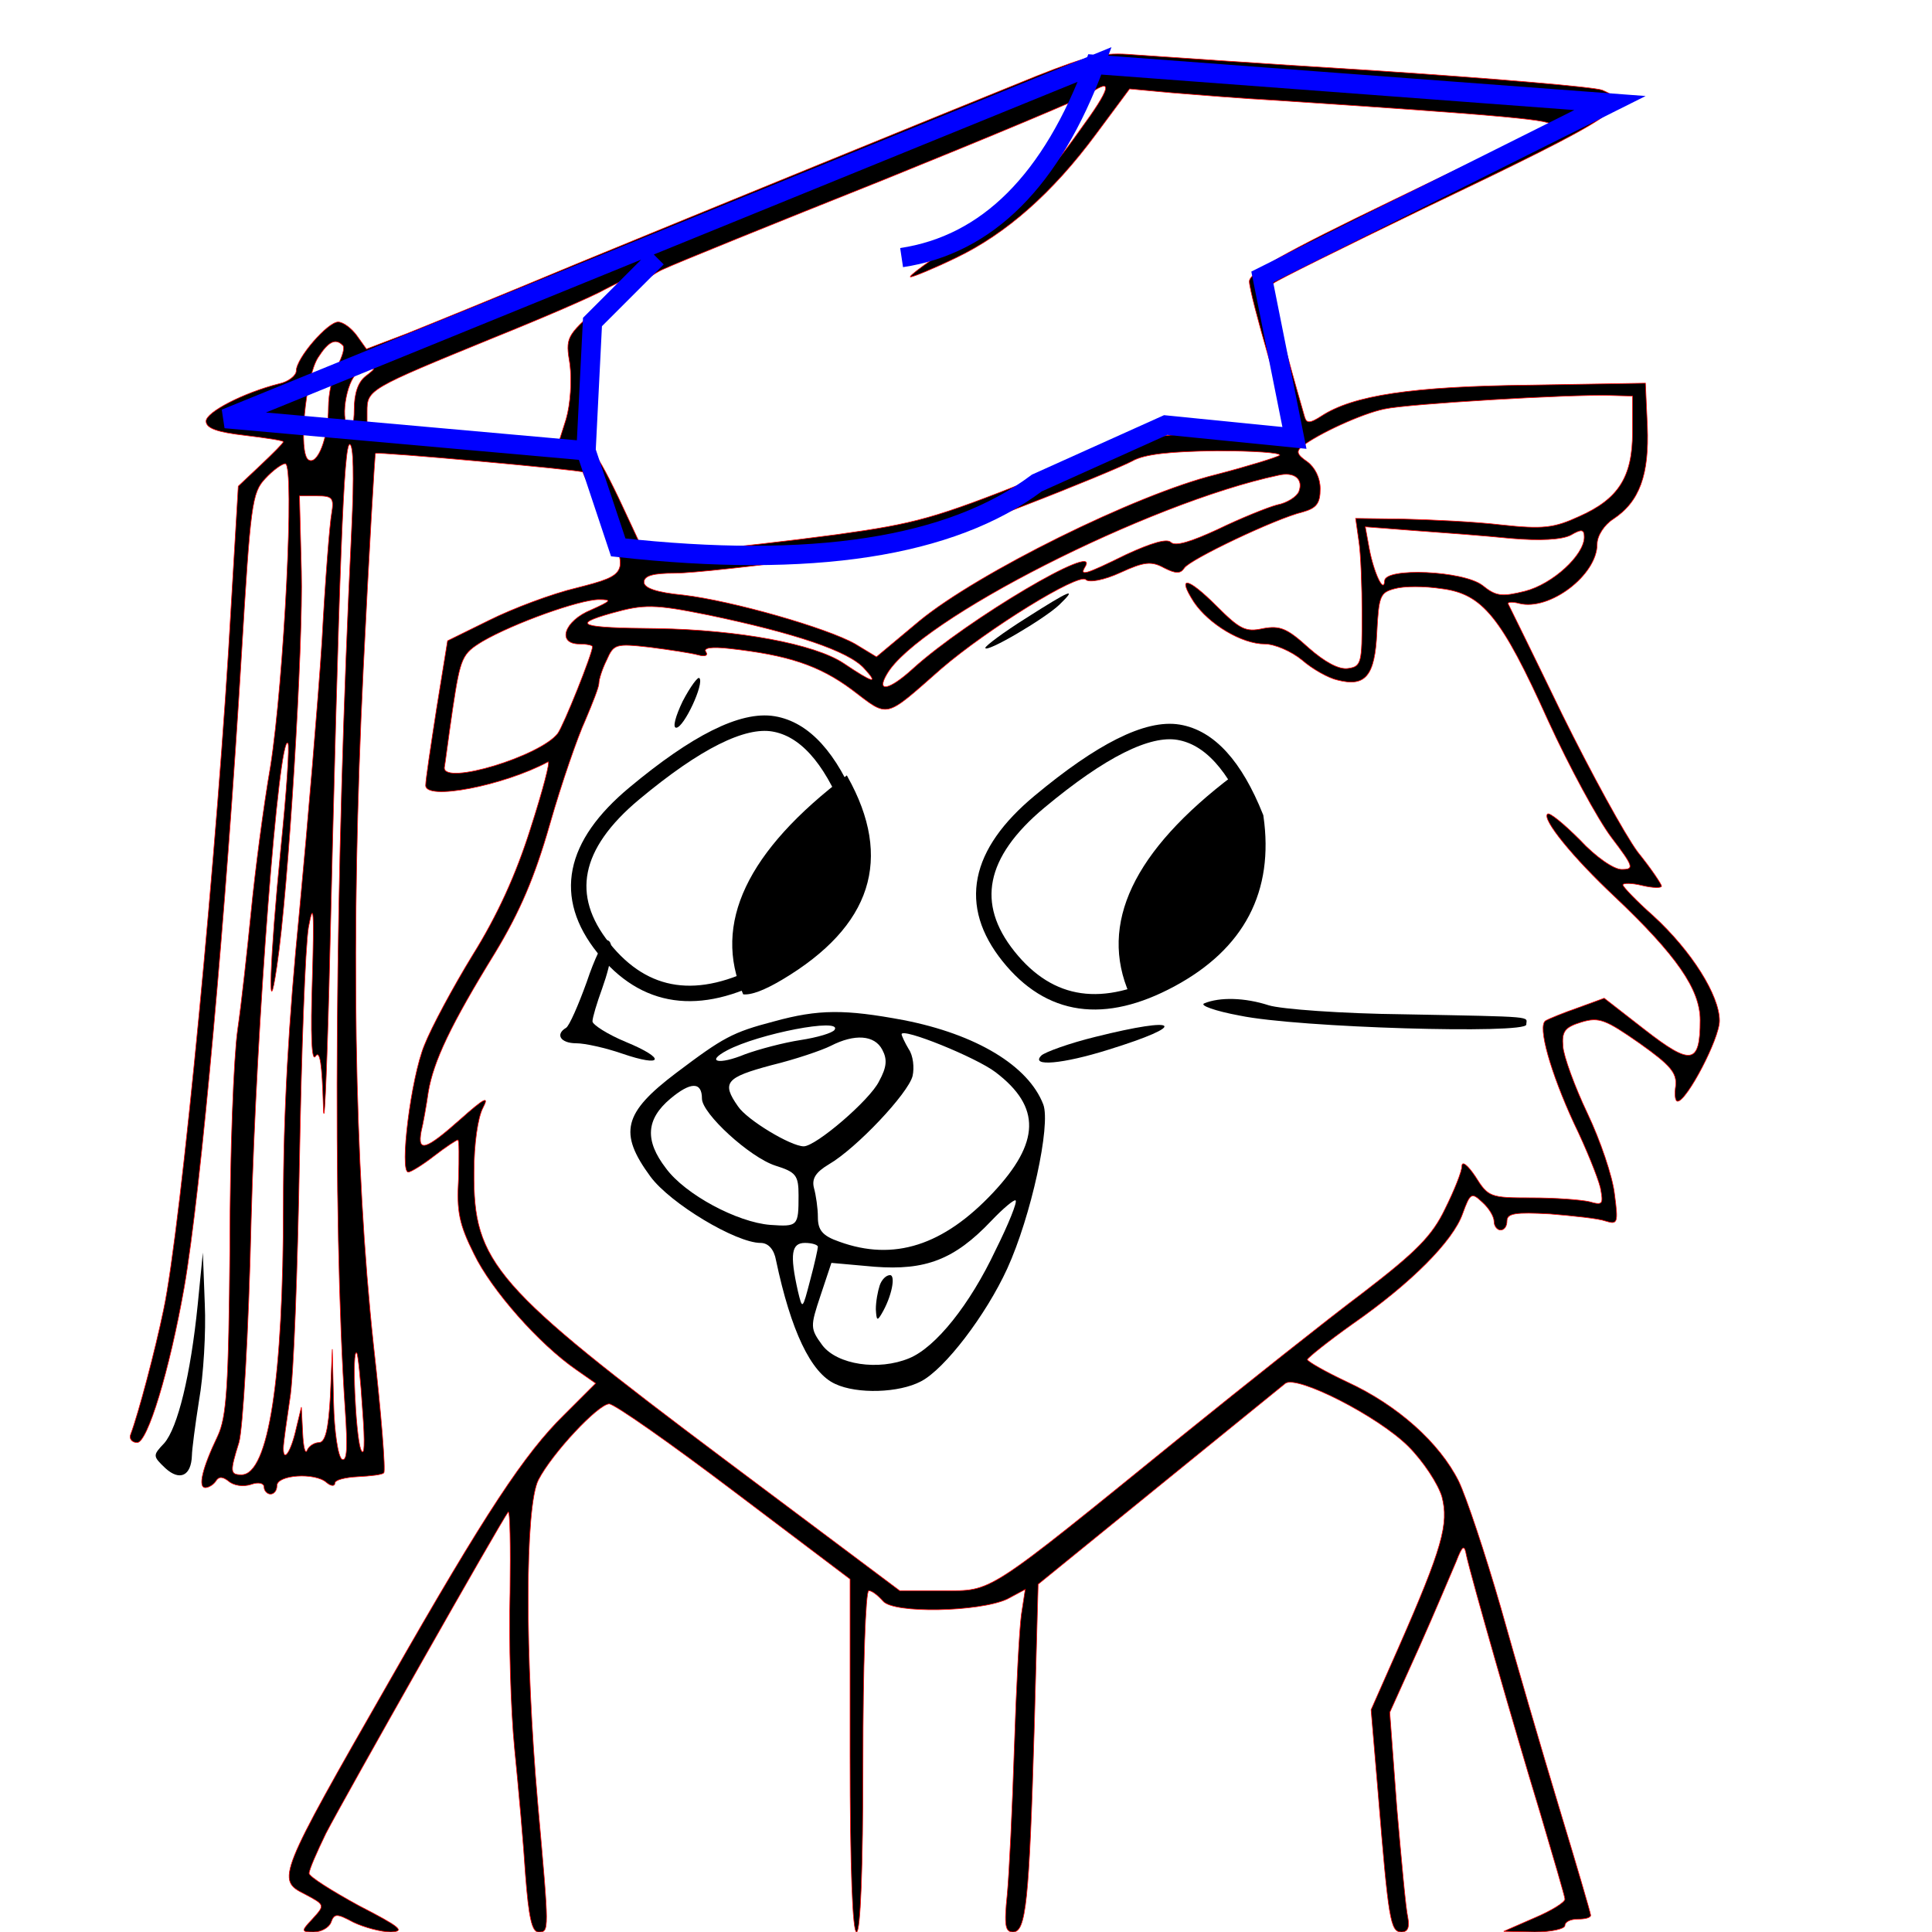
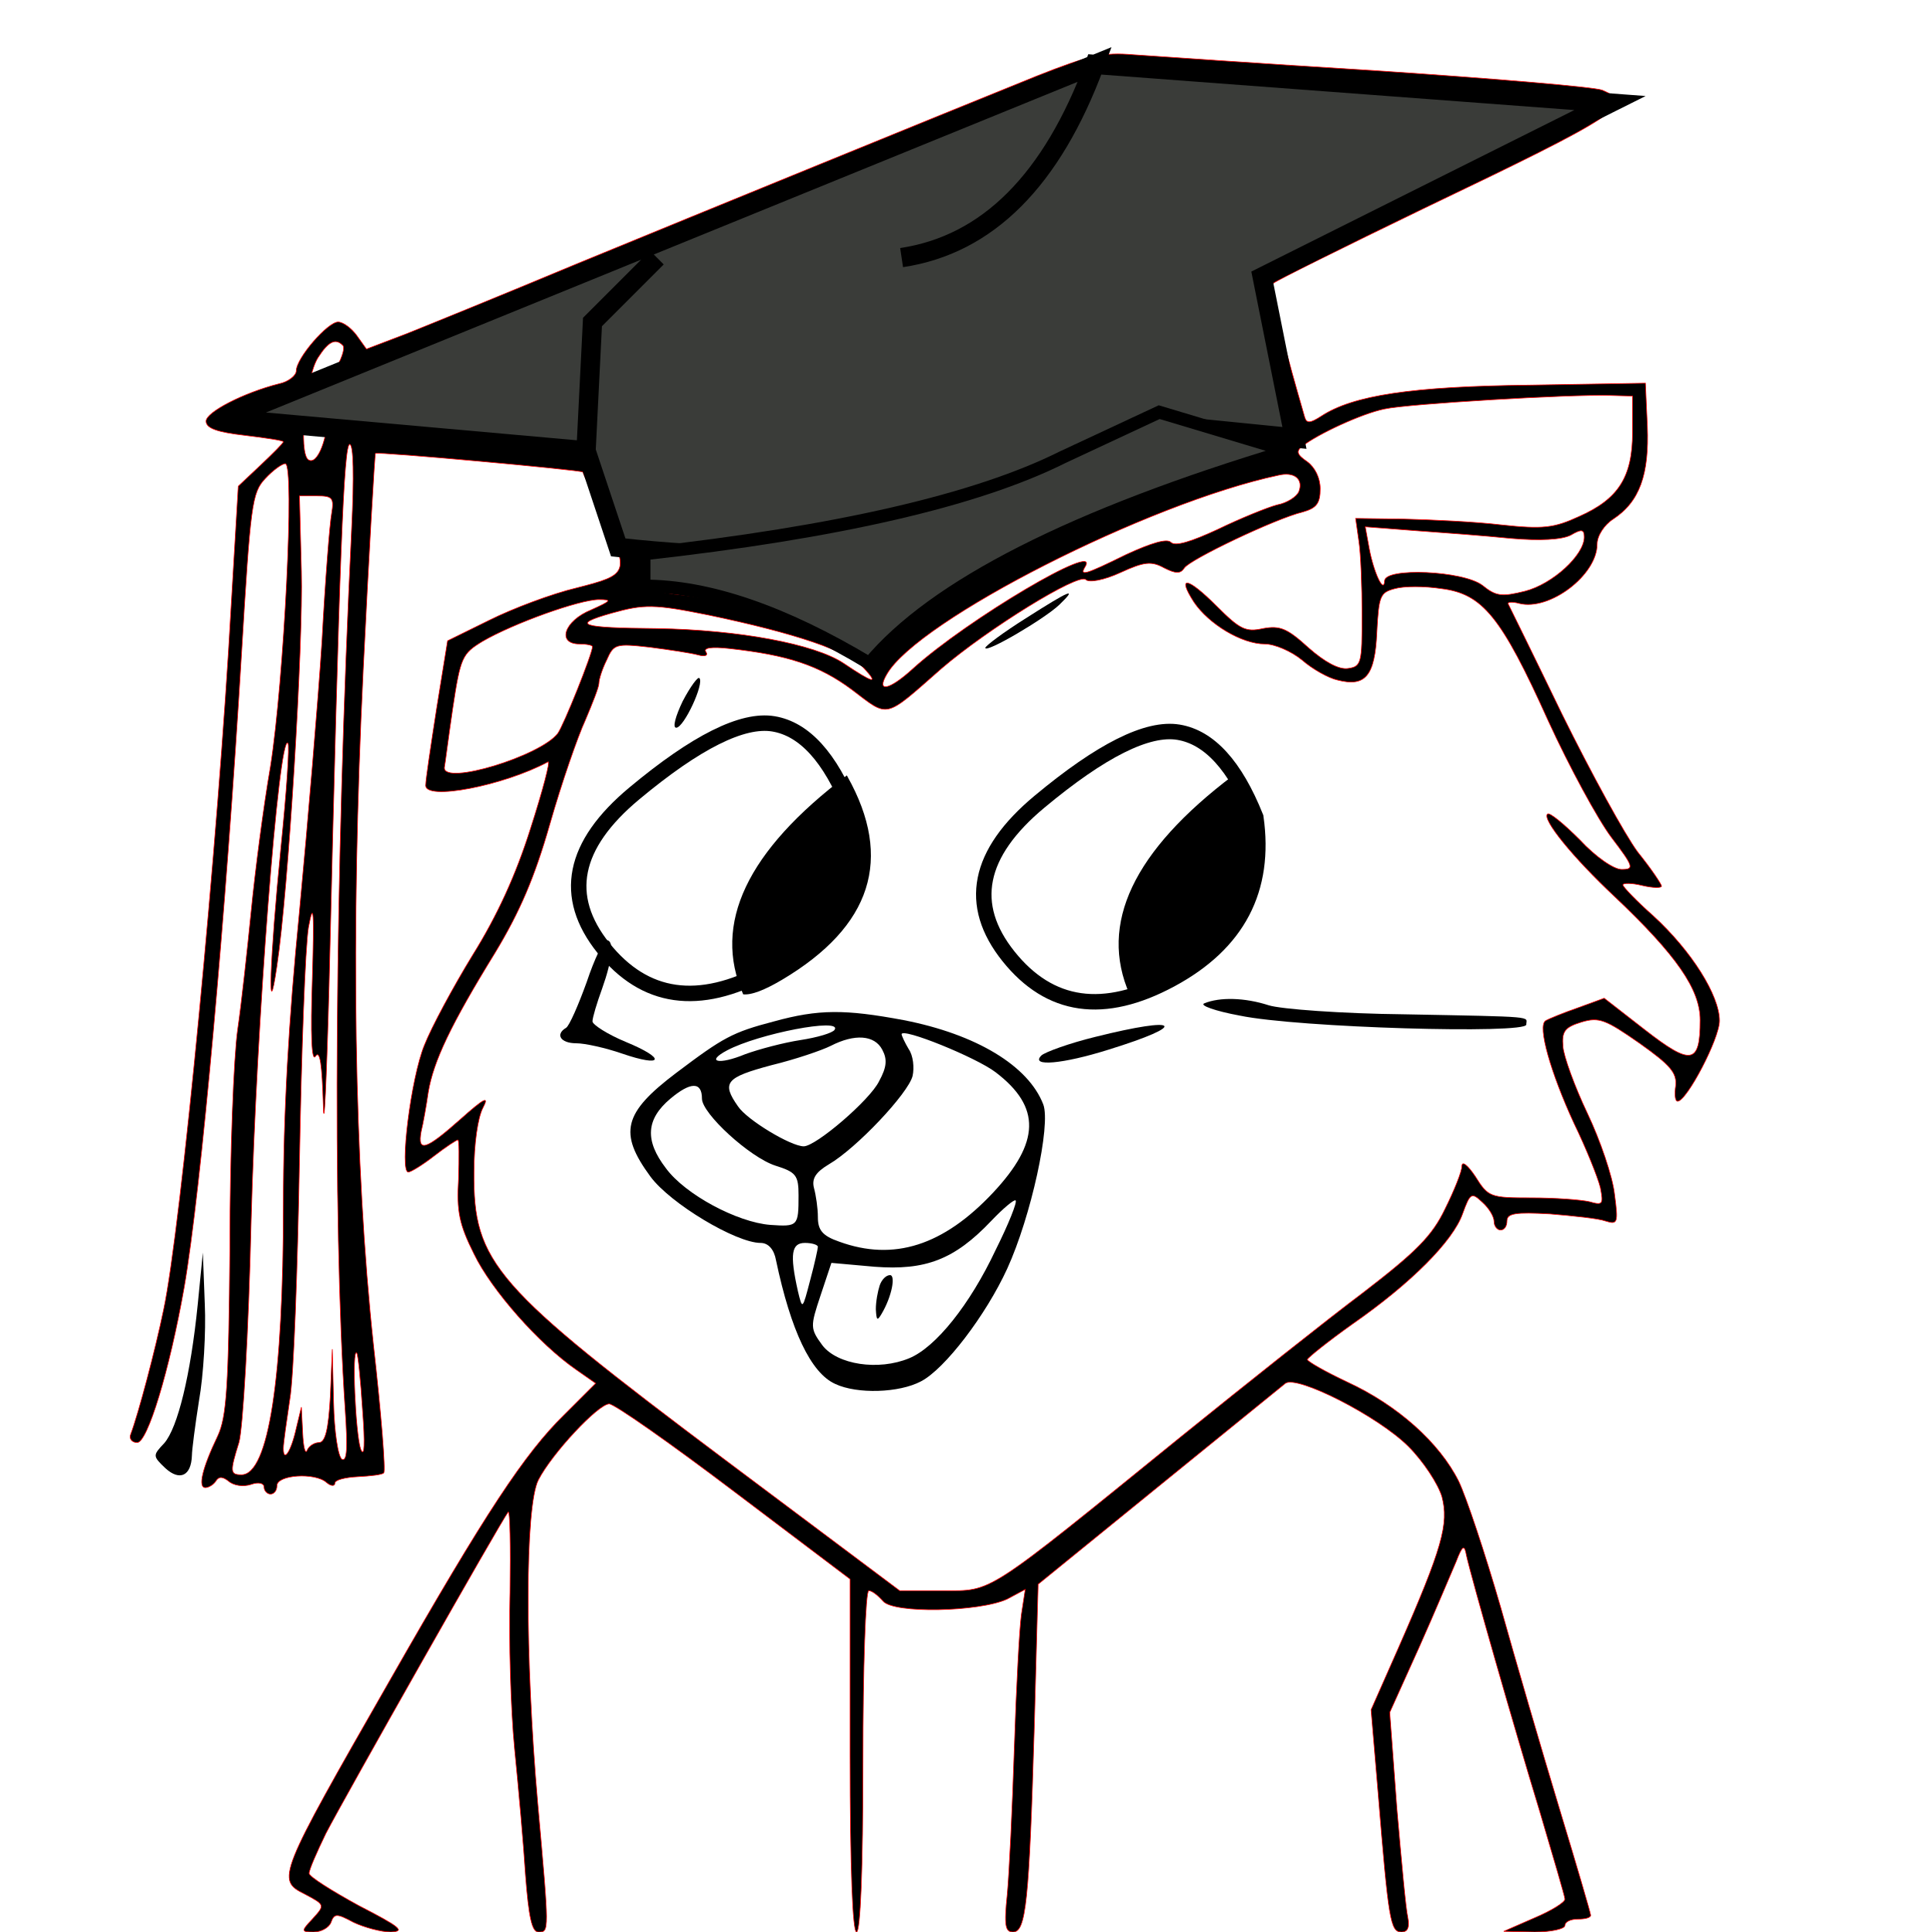
<svg xmlns="http://www.w3.org/2000/svg" version="1.0" width="300pt" height="300pt" viewBox="0 0 300 300" preserveAspectRatio="xMidYMid meet">
  <g transform="translate(0,300) scale(0.1,-0.1)" fill="#000000" stroke="none">
    <path stroke="red" d="M1610 2882 c-163 -66 -506 -206 -715 -292 -110 -46 -228 -94 -263 -108 l-63 -24 -15 21 c-8 11 -21 21 -29 21 -16 0 -65 -56 -65 -76 0 -7 -12 -17 -27 -20 -55 -14 -113 -44 -113 -58 0 -11 17 -17 60 -22 33 -4 60 -8 60 -10 0 -2 -16 -18 -35 -36 l-35 -33 -11 -185 c-20 -362 -78 -968 -105 -1094 -13 -63 -39 -161 -51 -193 -3 -7 2 -13 10 -13 16 0 50 111 73 241 26 150 65 583 89 983 14 232 16 251 37 273 12 13 26 23 31 23 15 0 -2 -337 -23 -470 -11 -63 -24 -164 -30 -225 -6 -60 -15 -143 -21 -184 -6 -41 -12 -192 -12 -335 -2 -221 -5 -266 -19 -296 -24 -50 -31 -80 -19 -80 5 0 13 5 16 10 5 8 11 7 20 0 8 -7 23 -9 35 -5 11 4 20 2 20 -4 0 -6 5 -11 10 -11 6 0 10 6 10 13 0 17 59 21 77 5 7 -6 13 -6 13 -1 0 5 16 9 36 10 19 1 38 3 40 6 3 3 -4 92 -16 198 -30 279 -36 638 -16 1048 9 184 18 336 19 337 3 3 321 -26 322 -29 0 -1 14 -31 30 -66 43 -91 42 -93 -40 -114 -38 -9 -99 -32 -135 -50 l-65 -32 -17 -105 c-9 -58 -17 -111 -17 -119 -2 -25 121 -1 190 36 4 2 -8 -44 -27 -103 -23 -73 -52 -136 -90 -197 -30 -49 -64 -112 -75 -140 -21 -51 -39 -197 -25 -197 4 0 22 11 40 25 18 14 35 25 37 25 2 0 2 -27 1 -61 -3 -50 1 -70 24 -116 27 -56 101 -140 159 -180 l30 -21 -49 -49 c-61 -60 -121 -150 -271 -413 -174 -304 -176 -309 -132 -331 32 -17 32 -17 12 -39 -18 -19 -17 -20 2 -20 12 0 24 7 27 15 5 14 9 14 35 0 17 -8 43 -15 58 -15 23 1 14 8 -50 41 -42 23 -77 45 -77 50 0 6 12 33 26 62 29 56 273 487 283 499 3 4 4 -52 3 -125 -2 -73 1 -181 7 -242 6 -60 14 -149 17 -197 5 -65 10 -88 20 -88 17 0 17 -2 -1 200 -20 228 -20 461 1 502 21 41 93 118 110 118 8 0 95 -61 194 -136 l180 -136 0 -274 c0 -176 4 -274 10 -274 6 0 10 95 10 265 0 146 4 265 9 265 5 0 14 -7 22 -16 16 -20 150 -17 193 3 l28 15 -6 -39 c-3 -21 -8 -114 -11 -208 -3 -93 -8 -196 -11 -227 -5 -48 -3 -58 9 -58 20 0 25 45 33 317 l6 223 187 152 c102 83 191 155 197 160 18 13 144 -51 191 -98 23 -23 46 -58 52 -78 11 -42 1 -79 -68 -236 l-42 -95 11 -130 c16 -196 19 -215 36 -215 10 0 13 7 10 23 -3 12 -10 89 -17 170 l-11 148 46 102 c25 56 50 116 57 132 10 26 13 27 16 10 8 -36 74 -267 114 -398 21 -71 39 -132 39 -136 0 -5 -21 -18 -47 -29 l-48 -21 48 -1 c26 0 47 5 47 10 0 6 9 10 20 10 11 0 20 2 20 6 0 3 -22 78 -49 167 -27 89 -68 230 -91 312 -24 83 -53 170 -65 195 -30 60 -95 118 -173 154 -34 16 -62 32 -62 35 1 3 32 28 70 55 92 64 156 129 171 171 12 33 14 34 31 18 10 -9 18 -22 18 -30 0 -7 5 -13 10 -13 6 0 10 6 10 14 0 12 13 14 67 11 36 -3 75 -7 86 -11 19 -6 20 -3 14 42 -3 27 -22 83 -42 125 -20 42 -37 89 -38 104 -2 24 3 30 29 38 27 8 37 4 90 -33 48 -34 58 -46 56 -66 -2 -13 -1 -24 3 -24 14 0 65 97 65 125 0 39 -43 108 -103 163 -26 23 -47 45 -47 48 0 3 14 3 30 -1 17 -4 30 -4 30 -1 0 3 -16 27 -37 53 -20 27 -72 122 -117 213 -44 91 -82 168 -84 172 -2 3 6 4 17 1 47 -12 121 44 121 92 0 13 11 30 25 39 41 27 56 69 53 144 l-3 67 -180 -3 c-183 -2 -274 -16 -323 -48 -17 -11 -23 -12 -26 -2 -2 7 -16 55 -30 107 -15 52 -24 97 -19 101 4 4 109 56 233 116 305 146 330 162 278 184 -13 5 -169 18 -348 30 -179 11 -350 23 -380 25 -47 4 -69 -1 -150 -33z m67 -84 c-56 -79 -81 -102 -187 -172 -47 -31 -81 -56 -76 -56 4 0 36 13 71 30 77 37 149 100 217 192 l52 70 65 -6 c37 -3 111 -9 166 -12 348 -23 439 -31 420 -39 -11 -4 -120 -57 -242 -116 -170 -82 -223 -112 -223 -126 0 -10 14 -63 30 -118 16 -55 30 -103 30 -107 0 -4 -51 -8 -112 -10 -113 -4 -113 -4 -283 -72 -154 -61 -183 -69 -305 -86 -74 -10 -172 -21 -217 -25 l-81 -7 -35 75 c-19 41 -38 77 -43 80 -5 3 -9 46 -8 96 l1 90 39 44 c21 24 55 51 74 59 19 9 172 71 340 138 168 68 314 129 324 136 35 24 30 6 -17 -58z m-747 -275 c-51 -45 -52 -47 -45 -89 3 -25 1 -61 -6 -85 l-13 -41 -60 5 c-34 4 -100 9 -148 13 l-88 7 0 28 c0 34 2 35 195 114 77 31 156 65 175 76 19 10 37 18 39 19 2 0 -20 -21 -49 -47z m-398 -59 c4 -3 0 -17 -8 -32 -8 -15 -14 -44 -14 -64 0 -48 -17 -91 -31 -82 -16 10 -5 128 15 159 16 25 27 30 38 19z m36 -48 c-12 -9 -18 -27 -18 -52 0 -22 -4 -34 -9 -28 -14 15 -1 82 18 87 26 7 27 7 9 -7z m1967 -87 c0 -70 -22 -104 -83 -131 -39 -18 -56 -20 -121 -13 -42 5 -110 8 -151 9 l-75 1 5 -35 c3 -19 5 -71 5 -115 0 -75 -1 -80 -22 -83 -14 -2 -36 10 -61 32 -33 30 -44 35 -71 30 -27 -6 -36 -1 -72 35 -45 45 -62 48 -35 6 23 -34 74 -65 110 -65 15 0 41 -11 58 -25 16 -14 41 -28 55 -31 43 -11 58 6 61 74 3 57 5 62 28 68 14 4 46 4 72 0 64 -8 93 -43 166 -205 33 -72 77 -153 98 -181 35 -46 36 -50 16 -50 -12 0 -40 19 -65 46 -25 25 -47 43 -50 40 -9 -8 40 -68 104 -128 96 -91 133 -144 133 -192 0 -69 -14 -71 -86 -15 l-63 49 -41 -15 c-23 -8 -45 -17 -50 -20 -13 -8 8 -81 44 -159 19 -39 37 -84 41 -100 5 -26 4 -28 -17 -22 -13 3 -53 6 -90 6 -64 0 -67 1 -87 33 -12 18 -21 25 -21 16 0 -8 -12 -38 -26 -66 -20 -42 -45 -67 -127 -130 -56 -42 -183 -143 -282 -223 -308 -250 -293 -240 -371 -240 l-67 0 -271 203 c-360 270 -391 306 -390 447 0 44 6 85 14 100 10 19 2 15 -35 -18 -54 -48 -67 -52 -61 -19 3 12 8 40 11 61 8 48 35 105 104 217 38 63 61 116 85 200 18 63 43 135 55 161 11 26 21 51 21 57 0 6 5 22 12 36 11 25 14 26 67 20 31 -4 64 -9 75 -12 11 -3 16 -1 12 5 -4 6 9 8 36 5 91 -10 140 -26 191 -64 58 -44 49 -46 139 33 71 61 213 149 224 138 5 -5 28 -1 54 11 37 17 48 18 68 7 18 -9 25 -9 31 0 8 13 142 77 184 87 21 6 27 13 27 36 0 17 -8 33 -20 42 -16 11 -18 16 -8 24 24 19 93 51 128 58 36 8 290 23 350 21 l35 -1 0 -56z m-1989 -151 c-26 -536 -30 -1071 -10 -1367 4 -59 3 -81 -5 -77 -6 4 -12 42 -13 89 l-2 82 -3 -72 c-3 -54 -8 -73 -18 -73 -7 0 -16 -6 -18 -12 -3 -7 -6 5 -7 27 l-2 40 -8 -33 c-8 -36 -20 -54 -20 -31 0 8 5 42 10 76 6 34 12 201 15 370 3 169 9 333 14 363 8 43 9 26 6 -80 -3 -88 -1 -130 5 -120 7 10 10 -13 12 -75 1 -49 5 34 9 185 16 672 23 840 32 840 6 0 7 -49 3 -132z m1441 115 c-4 -3 -49 -17 -99 -30 -125 -31 -370 -153 -460 -227 l-67 -56 -33 20 c-44 25 -191 67 -267 76 -42 4 -61 11 -61 20 0 10 14 14 48 14 26 0 126 11 222 24 161 22 186 28 318 80 78 30 155 62 170 70 19 11 59 15 131 16 57 0 101 -3 98 -7z m30 -56 c-3 -8 -18 -18 -34 -21 -15 -4 -57 -21 -92 -38 -41 -19 -66 -27 -73 -20 -6 6 -30 -1 -69 -19 -65 -32 -73 -34 -64 -19 25 41 -183 -82 -267 -158 -37 -34 -58 -38 -41 -9 48 84 406 266 608 309 25 6 39 -6 32 -25z m-1502 -34 c-3 -16 -10 -104 -15 -198 -6 -93 -22 -282 -35 -420 -17 -172 -25 -314 -25 -455 0 -270 -23 -420 -65 -420 -18 0 -18 5 -4 50 6 20 15 169 19 345 8 305 43 756 57 741 3 -2 -2 -76 -11 -164 -17 -171 -21 -285 -6 -182 18 119 41 501 38 613 l-3 117 27 0 c24 0 27 -3 23 -27z m1831 -39 c46 -4 79 -2 93 5 17 10 21 9 21 -3 0 -28 -49 -73 -92 -84 -36 -9 -45 -8 -66 9 -30 23 -152 28 -152 7 -1 -21 -17 13 -24 51 l-6 33 78 -6 c42 -3 109 -8 148 -12z m-1428 -111 c-42 -17 -54 -53 -18 -53 11 0 20 -2 20 -4 0 -11 -45 -123 -54 -135 -27 -35 -177 -81 -176 -53 1 4 6 45 13 92 12 80 15 85 46 104 48 28 151 65 181 65 21 0 19 -2 -12 -16z m182 -8 c134 -28 218 -56 242 -83 23 -25 14 -23 -32 8 -45 30 -163 52 -290 54 -120 1 -134 6 -70 24 50 14 66 14 150 -3z m-537 -1235 c4 -52 3 -75 -3 -60 -8 24 -14 158 -6 149 2 -2 6 -42 9 -89z" />
    <path d="M1593 2040 c-35 -22 -63 -43 -63 -46 0 -9 92 45 115 67 29 28 17 23 -52 -21z" />
    <path d="M1060 1911 c-11 -23 -16 -41 -10 -41 12 0 44 69 36 77 -2 3 -14 -13 -26 -36z" />
    <g id="right_eye">
      <path stroke="black" stroke-width="24" fill="none" d="M 1950 1731 q -48 120 -120 132 t -216 -108 t -48 -240 t 252 -36 t 132 252 z" />
      <path d="M 1915 1796 Q 1682 1620 1754 1456 Q 1773 1454 1815 1479 Q 2023 1603 1916 1794 z" />
    </g>
    <g id="left_eye">
      <path stroke="black" stroke-width="24" fill="none" d="M 1321 1744 q -48 120 -120 132 t -216 -108 t -48 -240 t 252 -36 t 132 252 z" />
      <path d="M 1315 1796 q -233 -176 -161 -340 q 19 -2 61 23 q 208 124 101 315 z" />
    </g>
    <path d="M911 1475 c-13 -36 -27 -68 -32 -71 -17 -10 -9 -24 16 -24 13 0 45 -7 71 -16 64 -22 69 -8 6 18 -29 12 -52 27 -52 32 0 6 7 29 15 51 16 45 19 75 7 75 -5 0 -19 -29 -31 -65z" />
    <path d="M1870 1442 c-8 -3 17 -12 55 -19 91 -19 445 -29 445 -14 0 13 20 12 -190 16 -96 1 -191 8 -210 14 -37 12 -76 13 -100 3z" />
    <path d="M1202 1414 c-65 -17 -79 -25 -152 -80 -82 -62 -90 -93 -40 -161 31 -42 133 -103 171 -103 12 0 21 -10 24 -27 23 -109 54 -175 92 -192 34 -16 99 -14 133 4 37 19 101 103 134 175 37 81 68 223 56 255 -23 60 -104 109 -217 131 -91 17 -132 17 -201 -2z m94 -13 c-3 -5 -27 -12 -53 -16 -26 -4 -64 -14 -86 -22 -41 -17 -62 -12 -28 6 49 26 179 51 167 32z m250 -66 c71 -54 69 -109 -4 -187 -77 -82 -154 -107 -239 -76 -26 9 -33 18 -33 38 0 14 -3 34 -6 45 -4 15 3 25 23 37 43 25 123 110 130 137 3 13 1 32 -6 42 -6 10 -11 21 -11 23 0 11 116 -36 146 -59z m-176 35 c8 -15 7 -27 -5 -49 -14 -29 -98 -101 -117 -101 -20 0 -88 41 -102 62 -26 37 -19 45 52 64 37 9 78 23 92 30 37 19 68 17 80 -6z m-280 -76 c0 -23 74 -91 114 -104 32 -10 36 -15 36 -46 0 -48 -1 -49 -44 -46 -51 4 -132 47 -162 88 -33 43 -31 76 7 108 31 26 49 27 49 0z m456 -235 c-40 -85 -93 -151 -134 -168 -48 -20 -112 -10 -135 20 -19 26 -19 29 -3 77 l17 51 67 -6 c79 -6 124 11 181 71 19 20 36 34 38 32 3 -2 -11 -37 -31 -77z m-276 5 c0 -3 -5 -26 -12 -52 -12 -46 -12 -46 -19 -17 -13 58 -10 75 11 75 11 0 20 -3 20 -6z" />
    <path d="M1366 1004 c-3 -9 -6 -25 -6 -37 1 -17 2 -19 9 -7 16 27 22 60 13 60 -6 0 -13 -7 -16 -16z" />
    <path d="M1701 1390 c-41 -10 -79 -24 -84 -29 -18 -18 34 -13 104 9 126 39 112 53 -20 20z" />
    <path d="M307 974 c-11 -109 -31 -191 -52 -215 -18 -19 -18 -20 2 -39 22 -20 40 -12 41 20 0 8 5 47 11 85 7 39 11 107 9 150 l-3 80 -8 -81z" />
  </g>
  <g id="hat" style="z-index=10000">
-     <path id="outer_shape" stroke-width="3" stroke="blue" fill="none" d="M35 65 l 135 -55 q -10 27 -30 30 q 20 -3 30 -30 l 80 6 l -54 27 l 5 25 l -20 -2 l -20 9 q -20 15 -65 10 l -5 -15 l 1 -20 l 10 -10 l -10 10 l -1 20 L35 65z" />
+     <path id="outer_shape" stroke-width="3" stroke="black" fill="#3A3C39" d="M35 65 l 135 -55 q -10 27 -30 30 q 20 -3 30 -30 l 80 6 l -54 27 l 5 25 l -20 -2 l -20 9 q -20 15 -65 10 l -5 -15 l 1 -20 l 10 -10 l -10 10 l -1 20 L35 65z" />
+     <path id="lower_thing" stroke="black" stroke-width="2" fill="#3A3C39" d="M200 70 q -50 15 -65 33 q -20 -12 -35 -12 l 0 -5 q 45 -5 65 -15 l 15 -7 L 200 70" />
  </g>
</svg>
